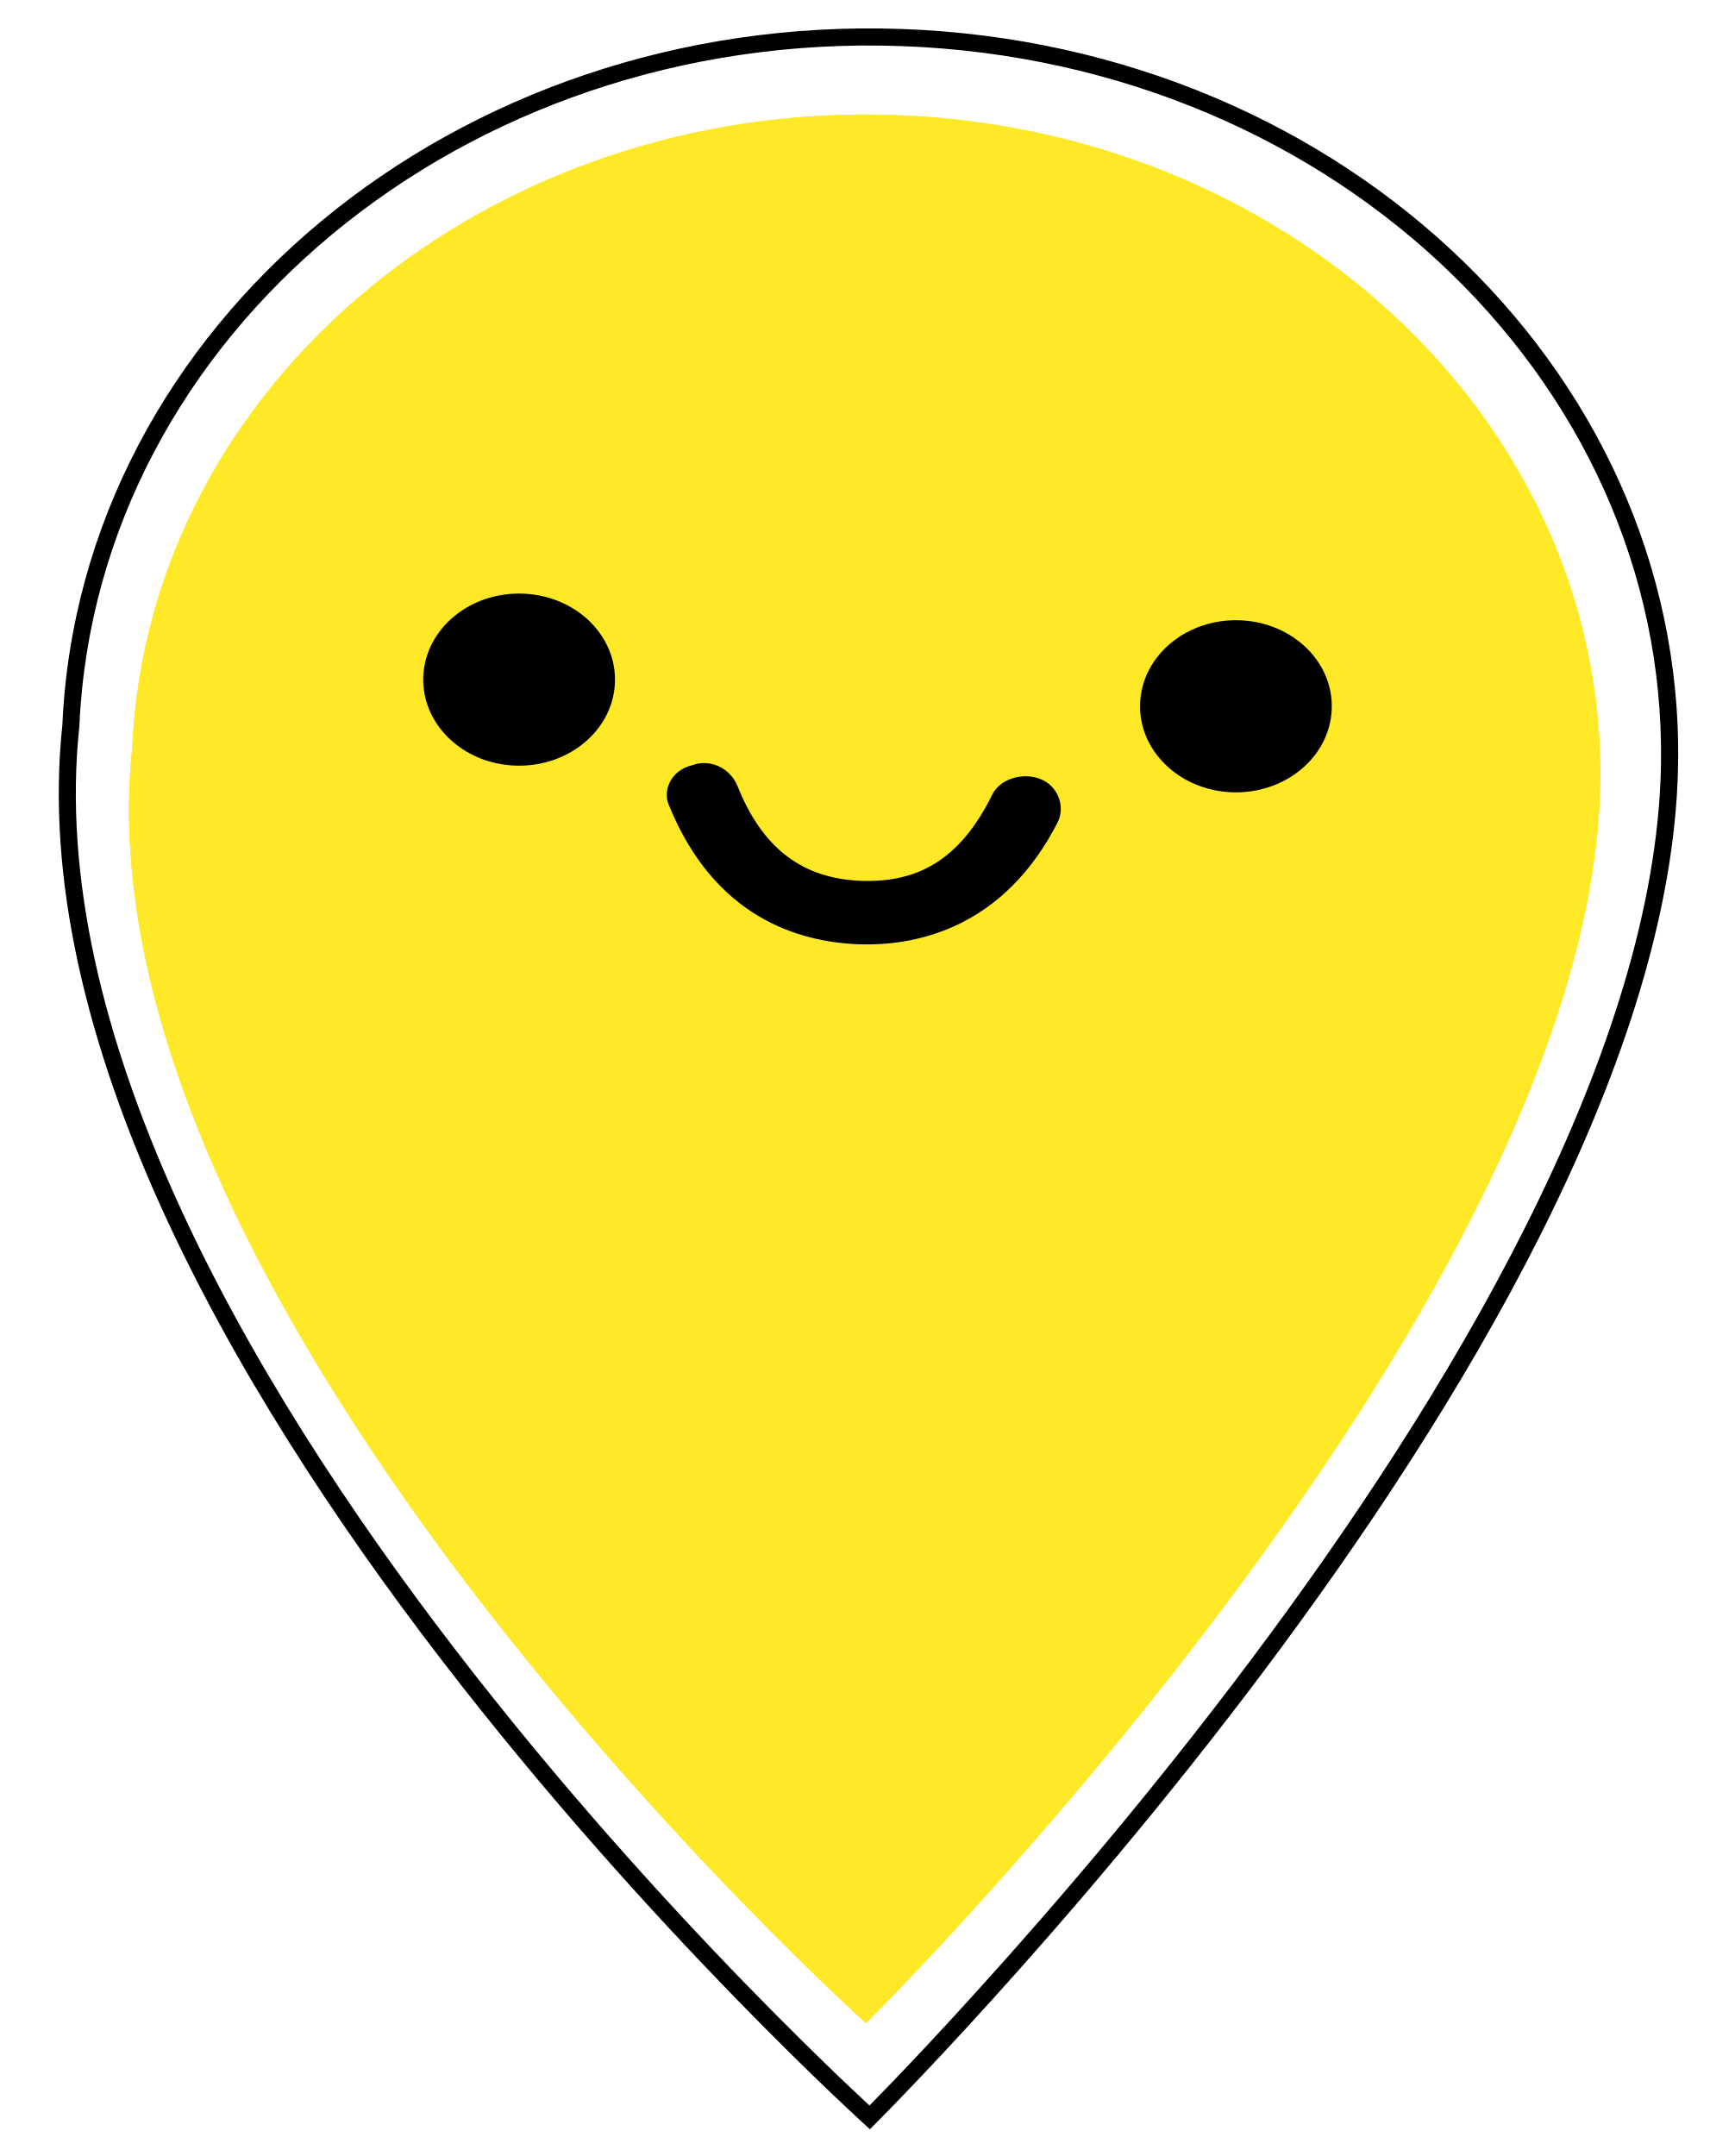
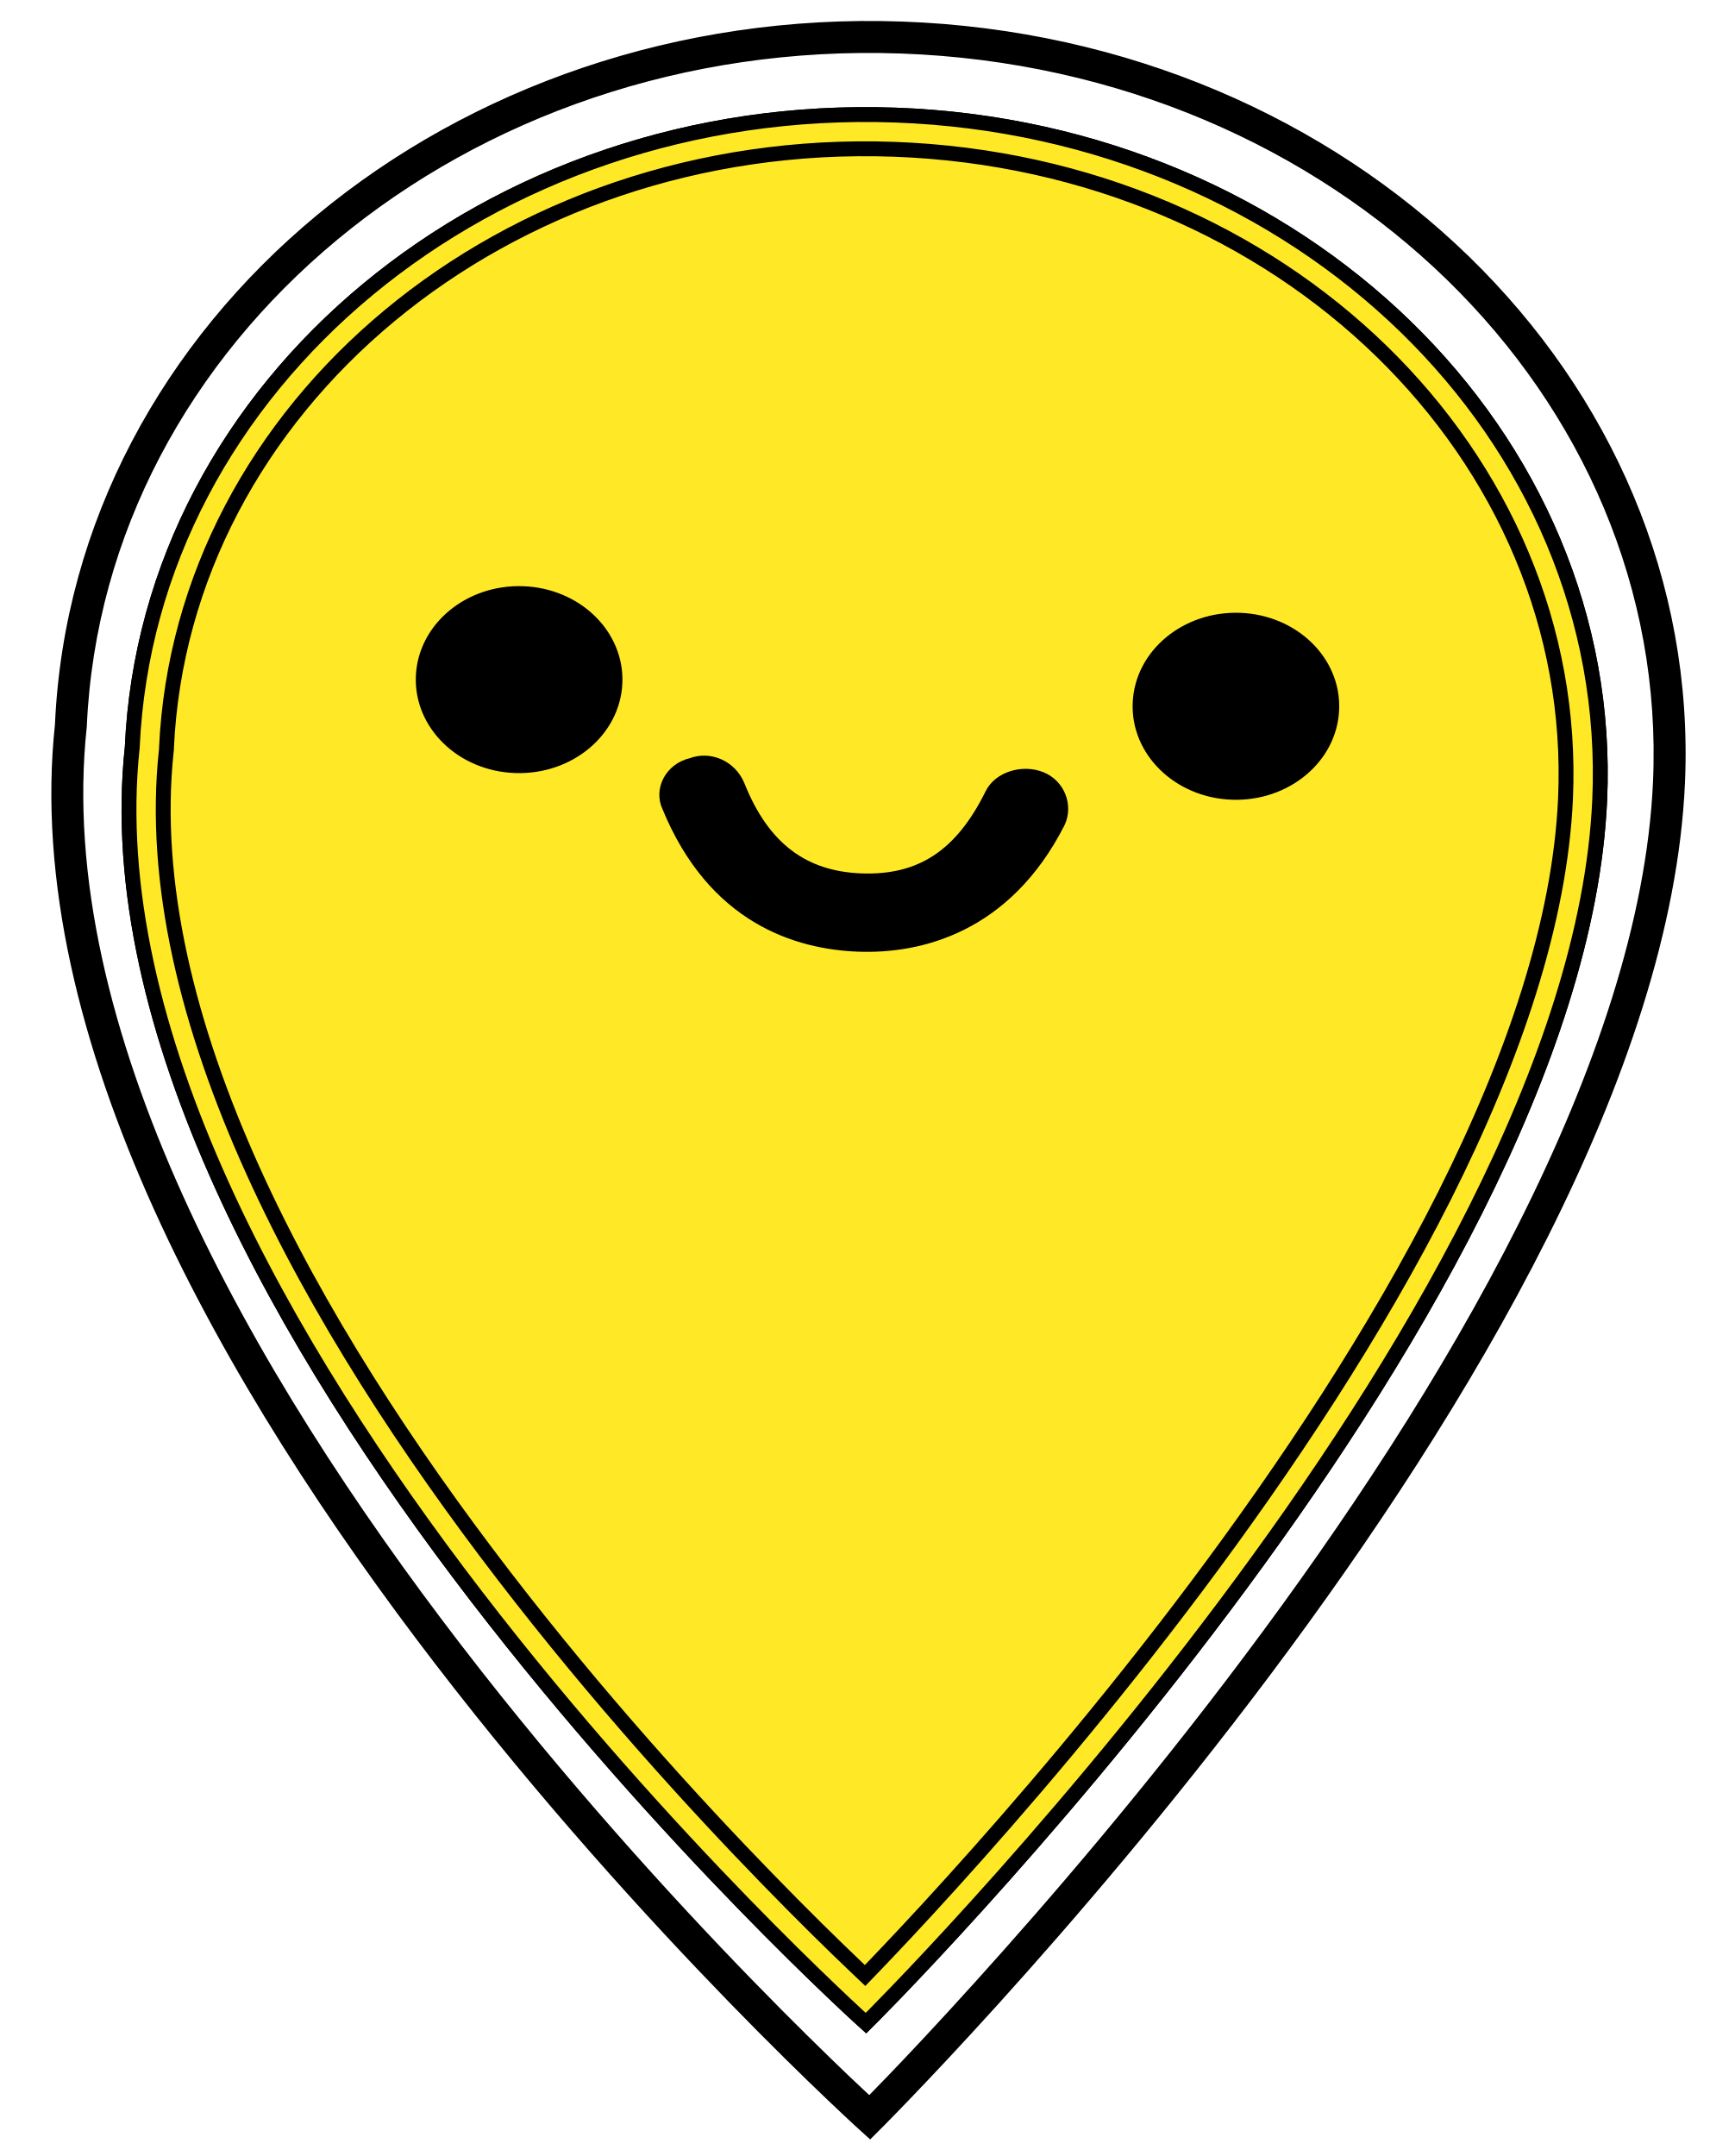
- <svg xmlns="http://www.w3.org/2000/svg" width="23" height="29" viewBox="0 0 23 29" fill="none">
+ <svg xmlns="http://www.w3.org/2000/svg" width="23" height="29" viewBox="0 0 23 29" fill="none" stroke="black" stroke-width="0.2">
  <path fill-rule="evenodd" clip-rule="evenodd" d="M1.068 9.767L1.067 9.774C0.85 11.802 1.402 13.982 2.37 16.124C3.336 18.264 4.711 20.349 6.119 22.181C7.526 24.012 8.961 25.585 10.045 26.7C10.587 27.257 11.041 27.7 11.358 28.003C11.499 28.137 11.613 28.244 11.696 28.321C11.77 28.246 11.869 28.144 11.99 28.019C12.277 27.721 12.688 27.285 13.181 26.739C14.17 25.646 15.491 24.11 16.822 22.334C18.154 20.558 19.492 18.547 20.518 16.505C21.546 14.46 22.252 12.4 22.336 10.522C22.569 5.287 18.023 0.832 12.126 0.62C6.229 0.409 1.302 4.524 1.068 9.76L1.068 9.767ZM0.839 9.751C-0.053 18.089 11.702 28.64 11.702 28.64C11.702 28.64 22.223 18.226 22.566 10.531C22.806 5.146 18.136 0.606 12.136 0.39C6.137 0.175 1.078 4.366 0.839 9.751Z" fill="black" />
  <path d="M21.519 10.761C21.737 5.868 17.494 1.744 12.044 1.548C6.593 1.353 1.997 5.16 1.779 10.053C0.969 17.627 11.649 27.213 11.649 27.213C11.649 27.213 21.208 17.752 21.519 10.761Z" fill="#FFE927" />
  <path fill-rule="evenodd" clip-rule="evenodd" d="M2.239 10.084L2.237 10.098C2.046 11.879 2.53 13.812 3.399 15.737C4.267 17.658 5.504 19.536 6.776 21.191C8.047 22.845 9.344 24.267 10.325 25.275C10.814 25.779 11.224 26.179 11.511 26.452C11.556 26.495 11.598 26.535 11.637 26.572C11.666 26.542 11.697 26.51 11.73 26.476C11.989 26.206 12.361 25.813 12.807 25.319C13.702 24.33 14.897 22.94 16.1 21.335C17.304 19.728 18.511 17.914 19.435 16.077C20.36 14.235 20.985 12.4 21.059 10.744C21.264 6.152 17.268 2.196 12.023 2.008C6.778 1.82 2.444 5.476 2.239 10.069L2.239 10.084ZM12.044 1.548C17.494 1.744 21.737 5.868 21.519 10.761C21.208 17.752 11.649 27.213 11.649 27.213C11.649 27.213 0.969 17.627 1.779 10.053C1.997 5.16 6.593 1.353 12.044 1.548Z" fill="#FFE927" />
  <path d="M11.548 12.701C10.734 12.67 9.614 12.335 9.003 10.842C8.901 10.629 9.037 10.355 9.308 10.294C9.546 10.203 9.817 10.325 9.919 10.568C10.258 11.421 10.802 11.817 11.582 11.848C12.397 11.878 12.94 11.513 13.347 10.69C13.449 10.477 13.755 10.385 13.992 10.477C14.23 10.568 14.332 10.842 14.23 11.056C13.517 12.457 12.363 12.731 11.548 12.701Z" fill="black" />
  <path d="M8.272 9.188C8.3 8.549 7.746 8.01 7.034 7.985C6.323 7.959 5.723 8.456 5.694 9.095C5.666 9.734 6.22 10.273 6.931 10.298C7.643 10.324 8.243 9.827 8.272 9.188Z" fill="black" />
  <path d="M17.914 9.546C17.943 8.907 17.389 8.369 16.677 8.343C15.965 8.318 15.365 8.815 15.337 9.454C15.308 10.092 15.862 10.631 16.574 10.657C17.286 10.682 17.886 10.185 17.914 9.546Z" fill="black" />
</svg>
